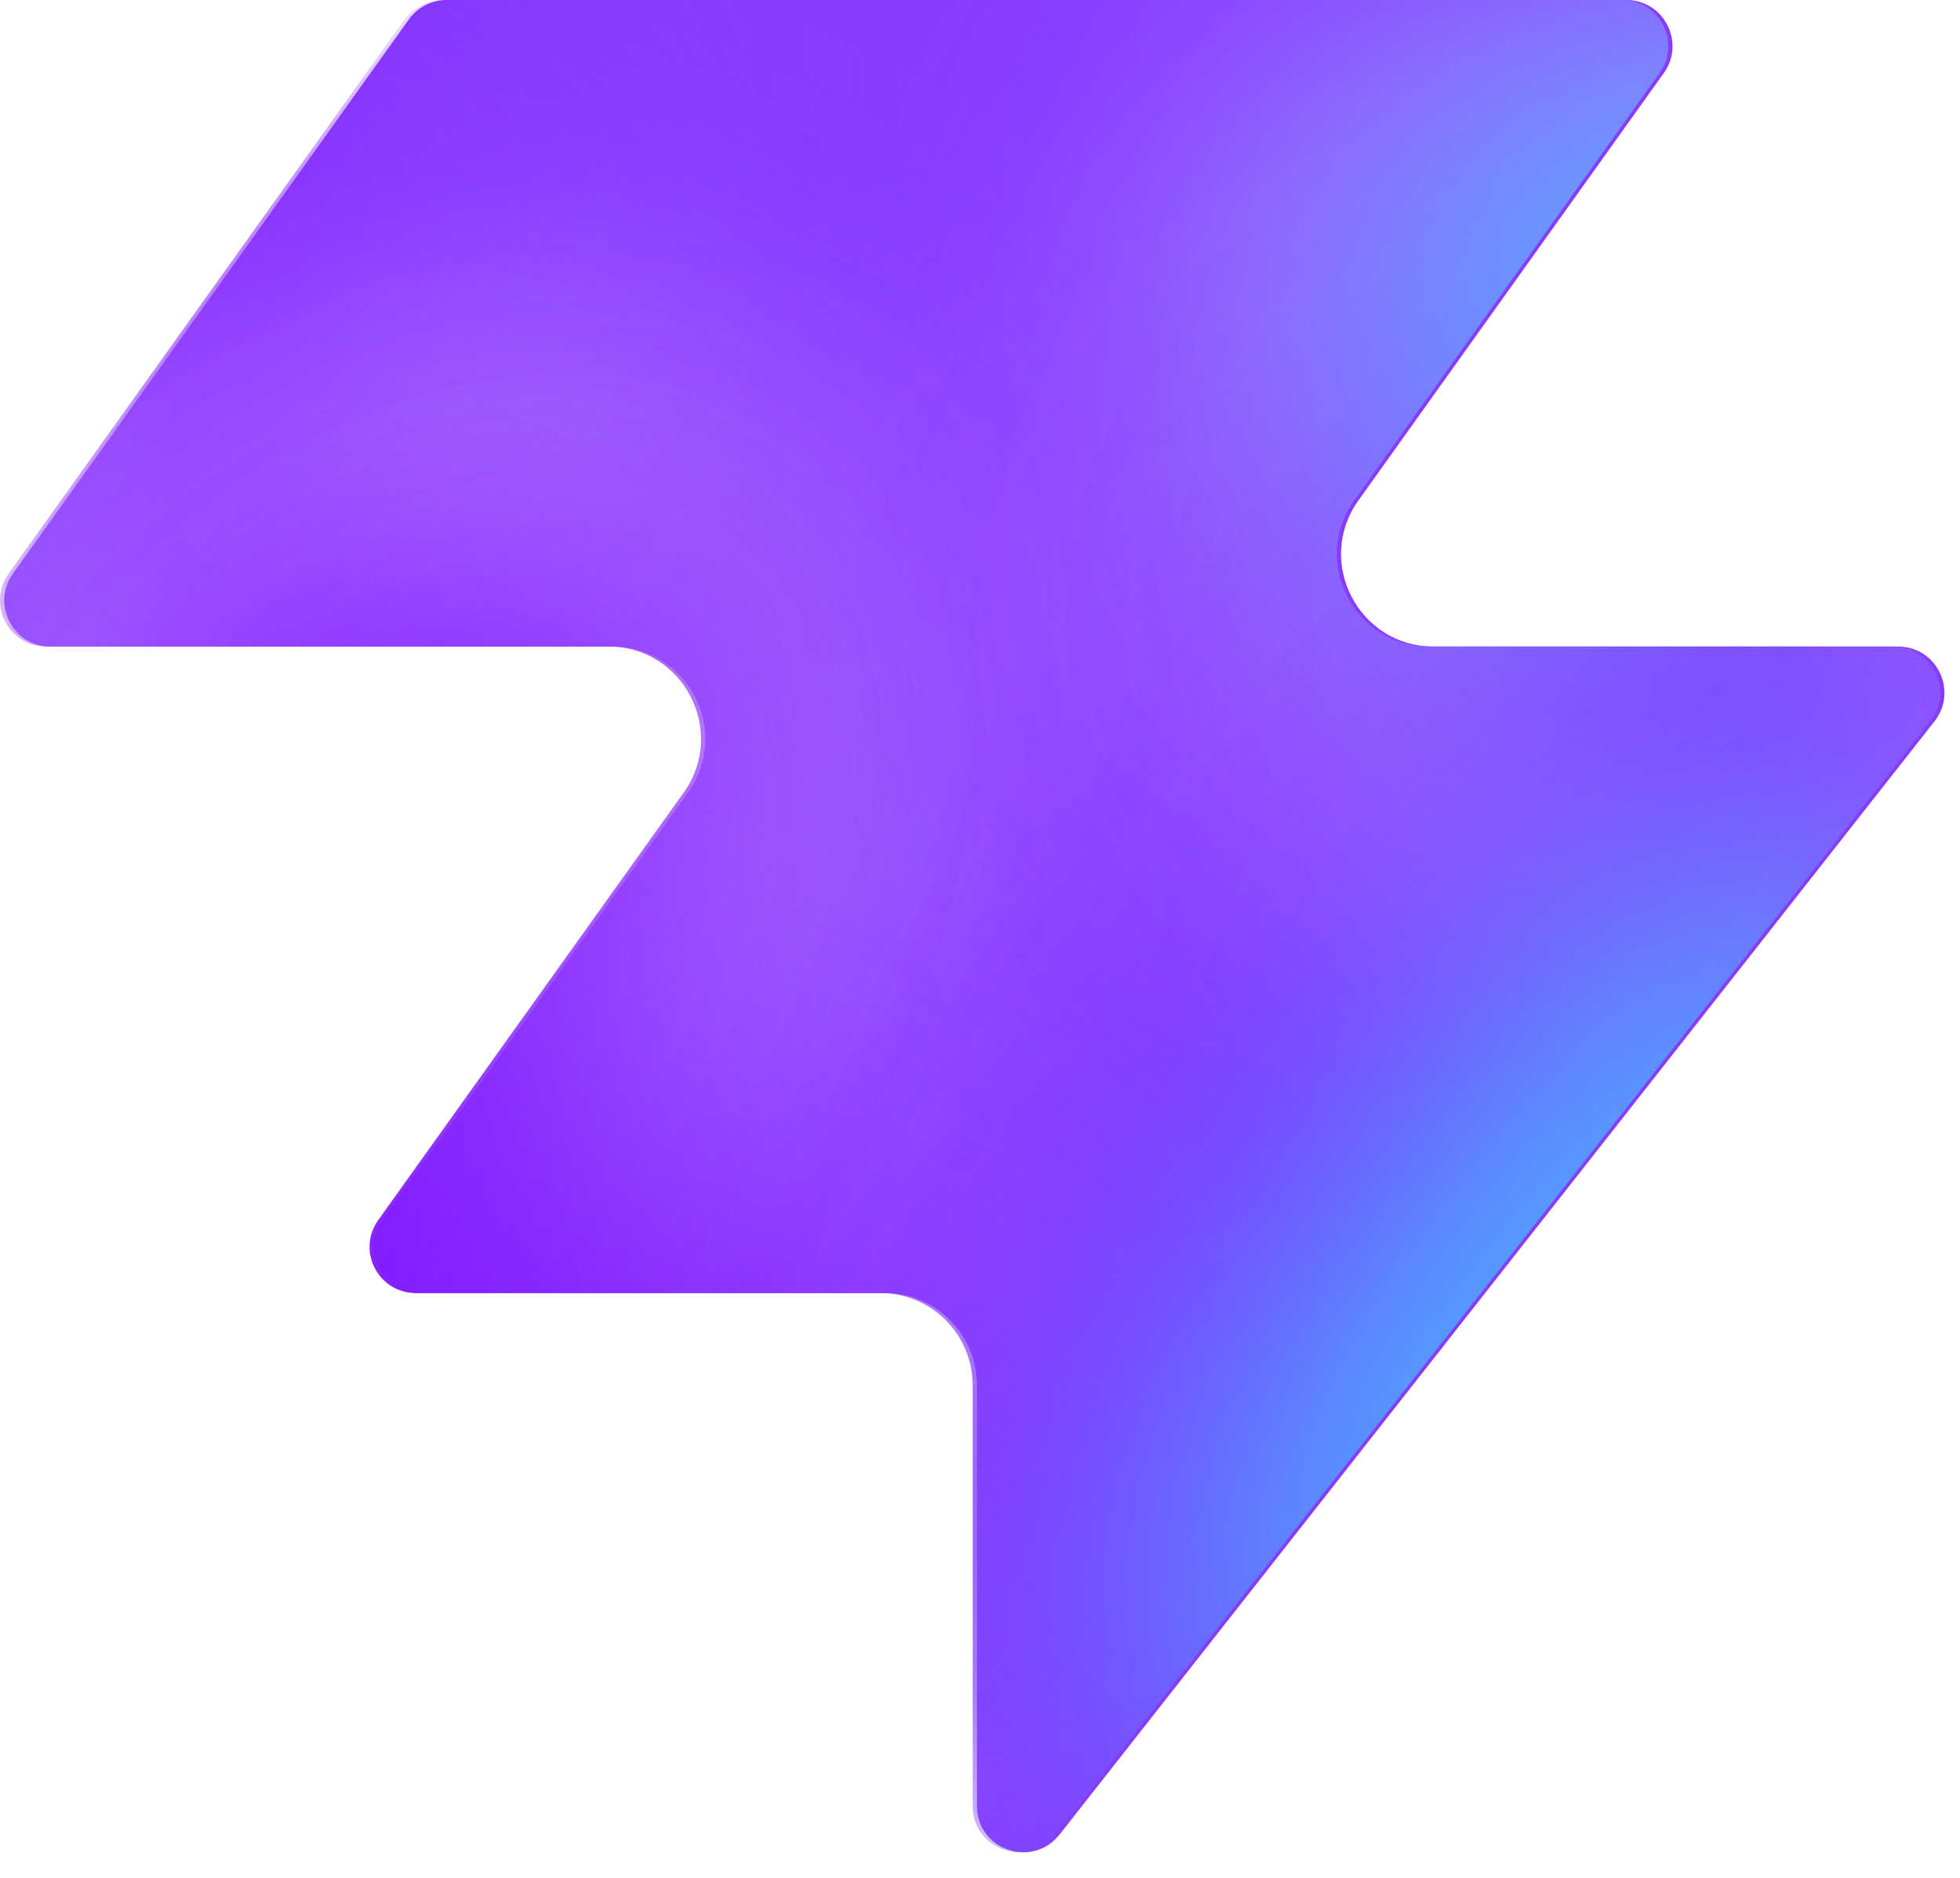
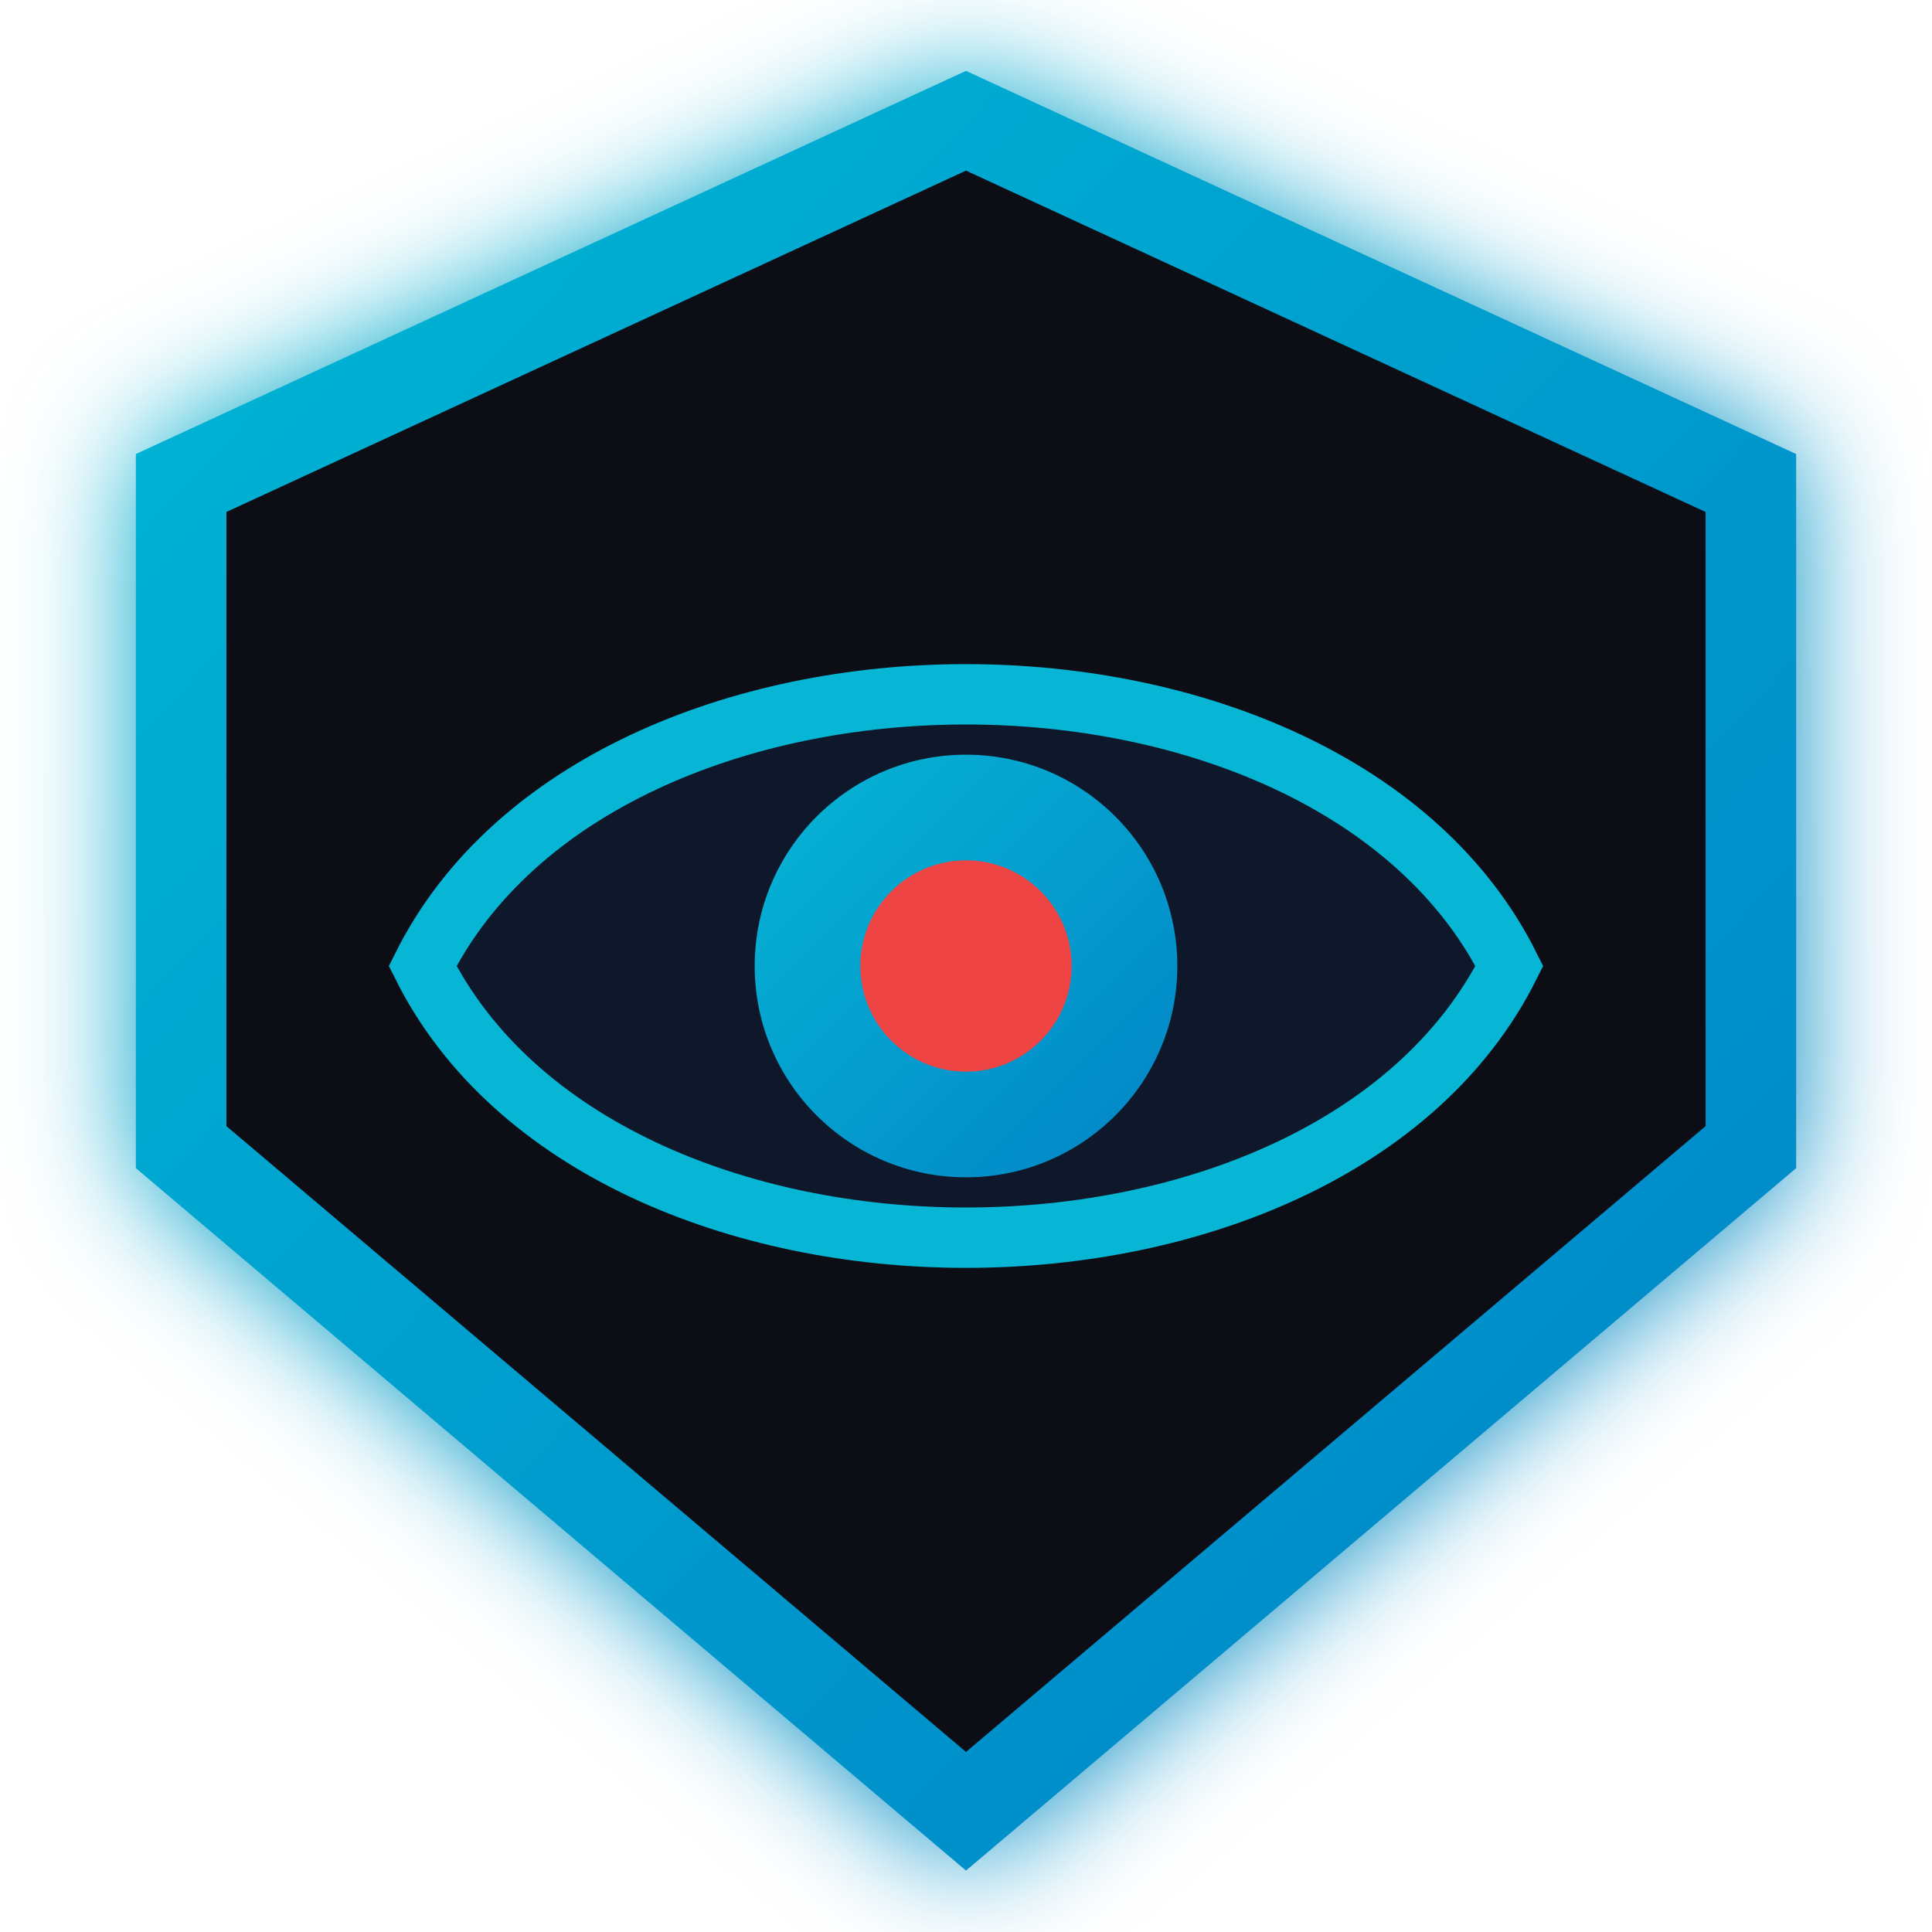
- <svg xmlns="http://www.w3.org/2000/svg" width="48" height="46" fill="none" viewBox="0 0 48 46">
-   <path fill="#863bff" d="M25.946 44.938c-.664.845-2.021.375-2.021-.698V33.937a2.26 2.26 0 0 0-2.262-2.262H10.287c-.92 0-1.456-1.04-.92-1.788l7.48-10.471c1.07-1.497 0-3.578-1.842-3.578H1.237c-.92 0-1.456-1.04-.92-1.788L10.013.474c.214-.297.556-.474.92-.474h28.894c.92 0 1.456 1.04.92 1.788l-7.48 10.471c-1.07 1.498 0 3.579 1.842 3.579h11.377c.943 0 1.473 1.088.89 1.83L25.947 44.94z" style="fill:#863bff;fill:color(display-p3 .525 .23 1);fill-opacity:1" />
-   <mask id="a" width="48" height="46" x="0" y="0" maskUnits="userSpaceOnUse" style="mask-type:alpha">
-     <path fill="#000" d="M25.842 44.938c-.664.844-2.021.375-2.021-.698V33.937a2.26 2.26 0 0 0-2.262-2.262H10.183c-.92 0-1.456-1.04-.92-1.788l7.48-10.471c1.07-1.498 0-3.579-1.842-3.579H1.133c-.92 0-1.456-1.04-.92-1.787L9.91.473c.214-.297.556-.474.92-.474h28.894c.92 0 1.456 1.04.92 1.788l-7.48 10.471c-1.07 1.498 0 3.578 1.842 3.578h11.377c.943 0 1.473 1.088.89 1.832L25.843 44.94z" style="fill:#000;fill-opacity:1" />
-   </mask>
-   <g mask="url(#a)">
-     <g filter="url(#b)">
-       <ellipse cx="5.508" cy="14.704" fill="#ede6ff" rx="5.508" ry="14.704" style="fill:#ede6ff;fill:color(display-p3 .927 .903 1);fill-opacity:1" transform="matrix(.00324 1 1 -.00324 -4.47 31.516)" />
-     </g>
-     <g filter="url(#c)">
-       <ellipse cx="10.399" cy="29.851" fill="#ede6ff" rx="10.399" ry="29.851" style="fill:#ede6ff;fill:color(display-p3 .927 .903 1);fill-opacity:1" transform="matrix(.00324 1 1 -.00324 -39.328 7.883)" />
-     </g>
-     <g filter="url(#d)">
-       <ellipse cx="5.508" cy="30.487" fill="#7e14ff" rx="5.508" ry="30.487" style="fill:#7e14ff;fill:color(display-p3 .492 .077 1);fill-opacity:1" transform="rotate(89.814 -25.913 -14.639)scale(1 -1)" />
-     </g>
-     <g filter="url(#e)">
-       <ellipse cx="5.508" cy="30.599" fill="#7e14ff" rx="5.508" ry="30.599" style="fill:#7e14ff;fill:color(display-p3 .492 .077 1);fill-opacity:1" transform="rotate(89.814 -32.644 -3.334)scale(1 -1)" />
-     </g>
-     <g filter="url(#f)">
-       <ellipse cx="5.508" cy="30.599" fill="#7e14ff" rx="5.508" ry="30.599" style="fill:#7e14ff;fill:color(display-p3 .492 .077 1);fill-opacity:1" transform="matrix(.00324 1 1 -.00324 -34.34 30.47)" />
-     </g>
-     <g filter="url(#g)">
-       <ellipse cx="14.072" cy="22.078" fill="#ede6ff" rx="14.072" ry="22.078" style="fill:#ede6ff;fill:color(display-p3 .927 .903 1);fill-opacity:1" transform="rotate(93.35 24.506 48.493)scale(-1 1)" />
-     </g>
-     <g filter="url(#h)">
-       <ellipse cx="3.47" cy="21.501" fill="#7e14ff" rx="3.47" ry="21.501" style="fill:#7e14ff;fill:color(display-p3 .492 .077 1);fill-opacity:1" transform="rotate(89.009 28.708 47.59)scale(-1 1)" />
-     </g>
-     <g filter="url(#i)">
-       <ellipse cx="3.47" cy="21.501" fill="#7e14ff" rx="3.47" ry="21.501" style="fill:#7e14ff;fill:color(display-p3 .492 .077 1);fill-opacity:1" transform="rotate(89.009 28.708 47.59)scale(-1 1)" />
-     </g>
-     <g filter="url(#j)">
-       <ellipse cx=".387" cy="8.972" fill="#7e14ff" rx="4.407" ry="29.108" style="fill:#7e14ff;fill:color(display-p3 .492 .077 1);fill-opacity:1" transform="rotate(39.51 .387 8.972)" />
-     </g>
-     <g filter="url(#k)">
-       <ellipse cx="47.523" cy="-6.092" fill="#7e14ff" rx="4.407" ry="29.108" style="fill:#7e14ff;fill:color(display-p3 .492 .077 1);fill-opacity:1" transform="rotate(37.892 47.523 -6.092)" />
-     </g>
-     <g filter="url(#l)">
-       <ellipse cx="41.412" cy="6.333" fill="#47bfff" rx="5.971" ry="9.665" style="fill:#47bfff;fill:color(display-p3 .28 .748 1);fill-opacity:1" transform="rotate(37.892 41.412 6.333)" />
-     </g>
-     <g filter="url(#m)">
-       <ellipse cx="-1.879" cy="38.332" fill="#7e14ff" rx="4.407" ry="29.108" style="fill:#7e14ff;fill:color(display-p3 .492 .077 1);fill-opacity:1" transform="rotate(37.892 -1.88 38.332)" />
-     </g>
-     <g filter="url(#n)">
-       <ellipse cx="-1.879" cy="38.332" fill="#7e14ff" rx="4.407" ry="29.108" style="fill:#7e14ff;fill:color(display-p3 .492 .077 1);fill-opacity:1" transform="rotate(37.892 -1.88 38.332)" />
-     </g>
-     <g filter="url(#o)">
-       <ellipse cx="35.651" cy="29.907" fill="#7e14ff" rx="4.407" ry="29.108" style="fill:#7e14ff;fill:color(display-p3 .492 .077 1);fill-opacity:1" transform="rotate(37.892 35.651 29.907)" />
-     </g>
-     <g filter="url(#p)">
-       <ellipse cx="38.418" cy="32.4" fill="#47bfff" rx="5.971" ry="15.297" style="fill:#47bfff;fill:color(display-p3 .28 .748 1);fill-opacity:1" transform="rotate(37.892 38.418 32.4)" />
-     </g>
-   </g>
+ <svg xmlns="http://www.w3.org/2000/svg" viewBox="0 0 64 64" width="64" height="64">
  <defs>
-     <filter id="b" width="60.045" height="41.654" x="-19.77" y="16.149" color-interpolation-filters="sRGB" filterUnits="userSpaceOnUse">
-       <feFlood flood-opacity="0" result="BackgroundImageFix" />
-       <feBlend in="SourceGraphic" in2="BackgroundImageFix" result="shape" />
-       <feGaussianBlur result="effect1_foregroundBlur_2002_17158" stdDeviation="7.659" />
-     </filter>
-     <filter id="c" width="90.34" height="51.437" x="-54.613" y="-7.533" color-interpolation-filters="sRGB" filterUnits="userSpaceOnUse">
-       <feFlood flood-opacity="0" result="BackgroundImageFix" />
-       <feBlend in="SourceGraphic" in2="BackgroundImageFix" result="shape" />
-       <feGaussianBlur result="effect1_foregroundBlur_2002_17158" stdDeviation="7.659" />
-     </filter>
-     <filter id="d" width="79.355" height="29.4" x="-49.64" y="2.03" color-interpolation-filters="sRGB" filterUnits="userSpaceOnUse">
-       <feFlood flood-opacity="0" result="BackgroundImageFix" />
-       <feBlend in="SourceGraphic" in2="BackgroundImageFix" result="shape" />
-       <feGaussianBlur result="effect1_foregroundBlur_2002_17158" stdDeviation="4.596" />
-     </filter>
-     <filter id="e" width="79.579" height="29.4" x="-45.045" y="20.029" color-interpolation-filters="sRGB" filterUnits="userSpaceOnUse">
-       <feFlood flood-opacity="0" result="BackgroundImageFix" />
-       <feBlend in="SourceGraphic" in2="BackgroundImageFix" result="shape" />
-       <feGaussianBlur result="effect1_foregroundBlur_2002_17158" stdDeviation="4.596" />
-     </filter>
-     <filter id="f" width="79.579" height="29.4" x="-43.513" y="21.178" color-interpolation-filters="sRGB" filterUnits="userSpaceOnUse">
-       <feFlood flood-opacity="0" result="BackgroundImageFix" />
-       <feBlend in="SourceGraphic" in2="BackgroundImageFix" result="shape" />
-       <feGaussianBlur result="effect1_foregroundBlur_2002_17158" stdDeviation="4.596" />
-     </filter>
-     <filter id="g" width="74.749" height="58.852" x="15.756" y="-17.901" color-interpolation-filters="sRGB" filterUnits="userSpaceOnUse">
-       <feFlood flood-opacity="0" result="BackgroundImageFix" />
-       <feBlend in="SourceGraphic" in2="BackgroundImageFix" result="shape" />
-       <feGaussianBlur result="effect1_foregroundBlur_2002_17158" stdDeviation="7.659" />
-     </filter>
-     <filter id="h" width="61.377" height="25.362" x="23.548" y="2.284" color-interpolation-filters="sRGB" filterUnits="userSpaceOnUse">
-       <feFlood flood-opacity="0" result="BackgroundImageFix" />
-       <feBlend in="SourceGraphic" in2="BackgroundImageFix" result="shape" />
-       <feGaussianBlur result="effect1_foregroundBlur_2002_17158" stdDeviation="4.596" />
-     </filter>
-     <filter id="i" width="61.377" height="25.362" x="23.548" y="2.284" color-interpolation-filters="sRGB" filterUnits="userSpaceOnUse">
-       <feFlood flood-opacity="0" result="BackgroundImageFix" />
-       <feBlend in="SourceGraphic" in2="BackgroundImageFix" result="shape" />
-       <feGaussianBlur result="effect1_foregroundBlur_2002_17158" stdDeviation="4.596" />
-     </filter>
-     <filter id="j" width="56.045" height="63.649" x="-27.636" y="-22.853" color-interpolation-filters="sRGB" filterUnits="userSpaceOnUse">
-       <feFlood flood-opacity="0" result="BackgroundImageFix" />
-       <feBlend in="SourceGraphic" in2="BackgroundImageFix" result="shape" />
-       <feGaussianBlur result="effect1_foregroundBlur_2002_17158" stdDeviation="4.596" />
-     </filter>
-     <filter id="k" width="54.814" height="64.646" x="20.116" y="-38.415" color-interpolation-filters="sRGB" filterUnits="userSpaceOnUse">
-       <feFlood flood-opacity="0" result="BackgroundImageFix" />
-       <feBlend in="SourceGraphic" in2="BackgroundImageFix" result="shape" />
-       <feGaussianBlur result="effect1_foregroundBlur_2002_17158" stdDeviation="4.596" />
-     </filter>
-     <filter id="l" width="33.541" height="35.313" x="24.641" y="-11.323" color-interpolation-filters="sRGB" filterUnits="userSpaceOnUse">
-       <feFlood flood-opacity="0" result="BackgroundImageFix" />
-       <feBlend in="SourceGraphic" in2="BackgroundImageFix" result="shape" />
-       <feGaussianBlur result="effect1_foregroundBlur_2002_17158" stdDeviation="4.596" />
-     </filter>
-     <filter id="m" width="54.814" height="64.646" x="-29.286" y="6.009" color-interpolation-filters="sRGB" filterUnits="userSpaceOnUse">
-       <feFlood flood-opacity="0" result="BackgroundImageFix" />
-       <feBlend in="SourceGraphic" in2="BackgroundImageFix" result="shape" />
-       <feGaussianBlur result="effect1_foregroundBlur_2002_17158" stdDeviation="4.596" />
-     </filter>
-     <filter id="n" width="54.814" height="64.646" x="-29.286" y="6.009" color-interpolation-filters="sRGB" filterUnits="userSpaceOnUse">
-       <feFlood flood-opacity="0" result="BackgroundImageFix" />
-       <feBlend in="SourceGraphic" in2="BackgroundImageFix" result="shape" />
-       <feGaussianBlur result="effect1_foregroundBlur_2002_17158" stdDeviation="4.596" />
-     </filter>
-     <filter id="o" width="54.814" height="64.646" x="8.244" y="-2.416" color-interpolation-filters="sRGB" filterUnits="userSpaceOnUse">
-       <feFlood flood-opacity="0" result="BackgroundImageFix" />
-       <feBlend in="SourceGraphic" in2="BackgroundImageFix" result="shape" />
-       <feGaussianBlur result="effect1_foregroundBlur_2002_17158" stdDeviation="4.596" />
-     </filter>
-     <filter id="p" width="39.409" height="43.623" x="18.713" y="10.588" color-interpolation-filters="sRGB" filterUnits="userSpaceOnUse">
-       <feFlood flood-opacity="0" result="BackgroundImageFix" />
-       <feBlend in="SourceGraphic" in2="BackgroundImageFix" result="shape" />
-       <feGaussianBlur result="effect1_foregroundBlur_2002_17158" stdDeviation="4.596" />
+     <linearGradient id="cyanGrad" x1="0%" y1="0%" x2="100%" y2="100%">
+       <stop offset="0%" stop-color="#06b6d4" />
+       <stop offset="100%" stop-color="#0284c7" />
+     </linearGradient>
+     <filter id="glow" x="-20%" y="-20%" width="140%" height="140%">
+       <feGaussianBlur stdDeviation="2" result="blur" />
+       <feComposite in="SourceGraphic" in2="blur" operator="over" />
    </filter>
  </defs>
+   <polygon points="32,4 58,16 58,38 32,60 6,38 6,16" fill="#090d16" stroke="url(#cyanGrad)" stroke-width="3" filter="url(#glow)" />
+   <path d="M14,32 C20,20 44,20 50,32 C44,44 20,44 14,32 Z" fill="#0f172a" stroke="#06b6d4" stroke-width="2" />
+   <circle cx="32" cy="32" r="7" fill="url(#cyanGrad)" />
+   <circle cx="32" cy="32" r="3.5" fill="#ef4444" />
</svg>
